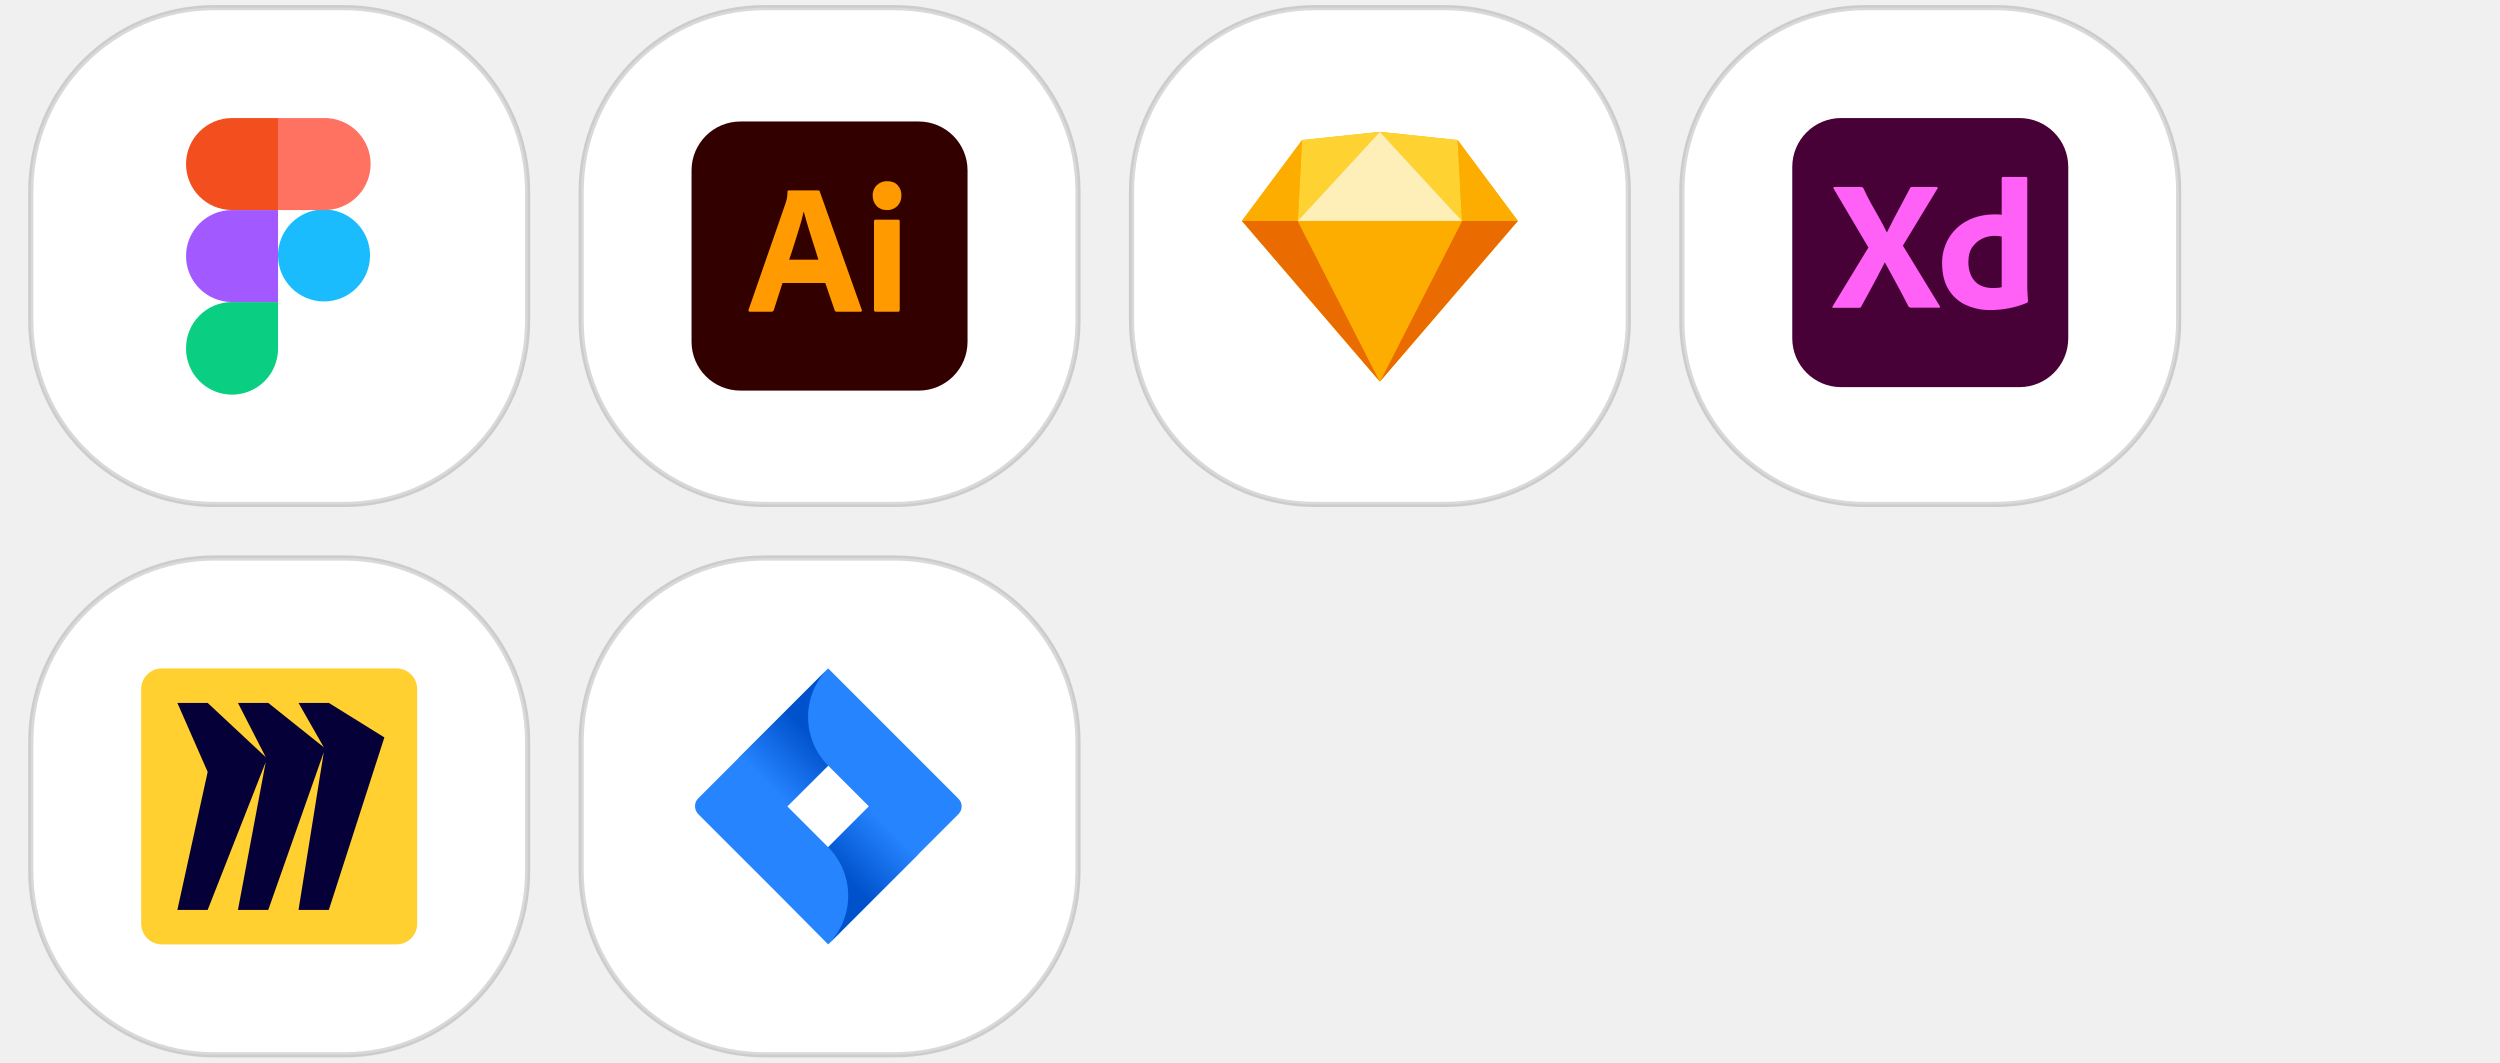
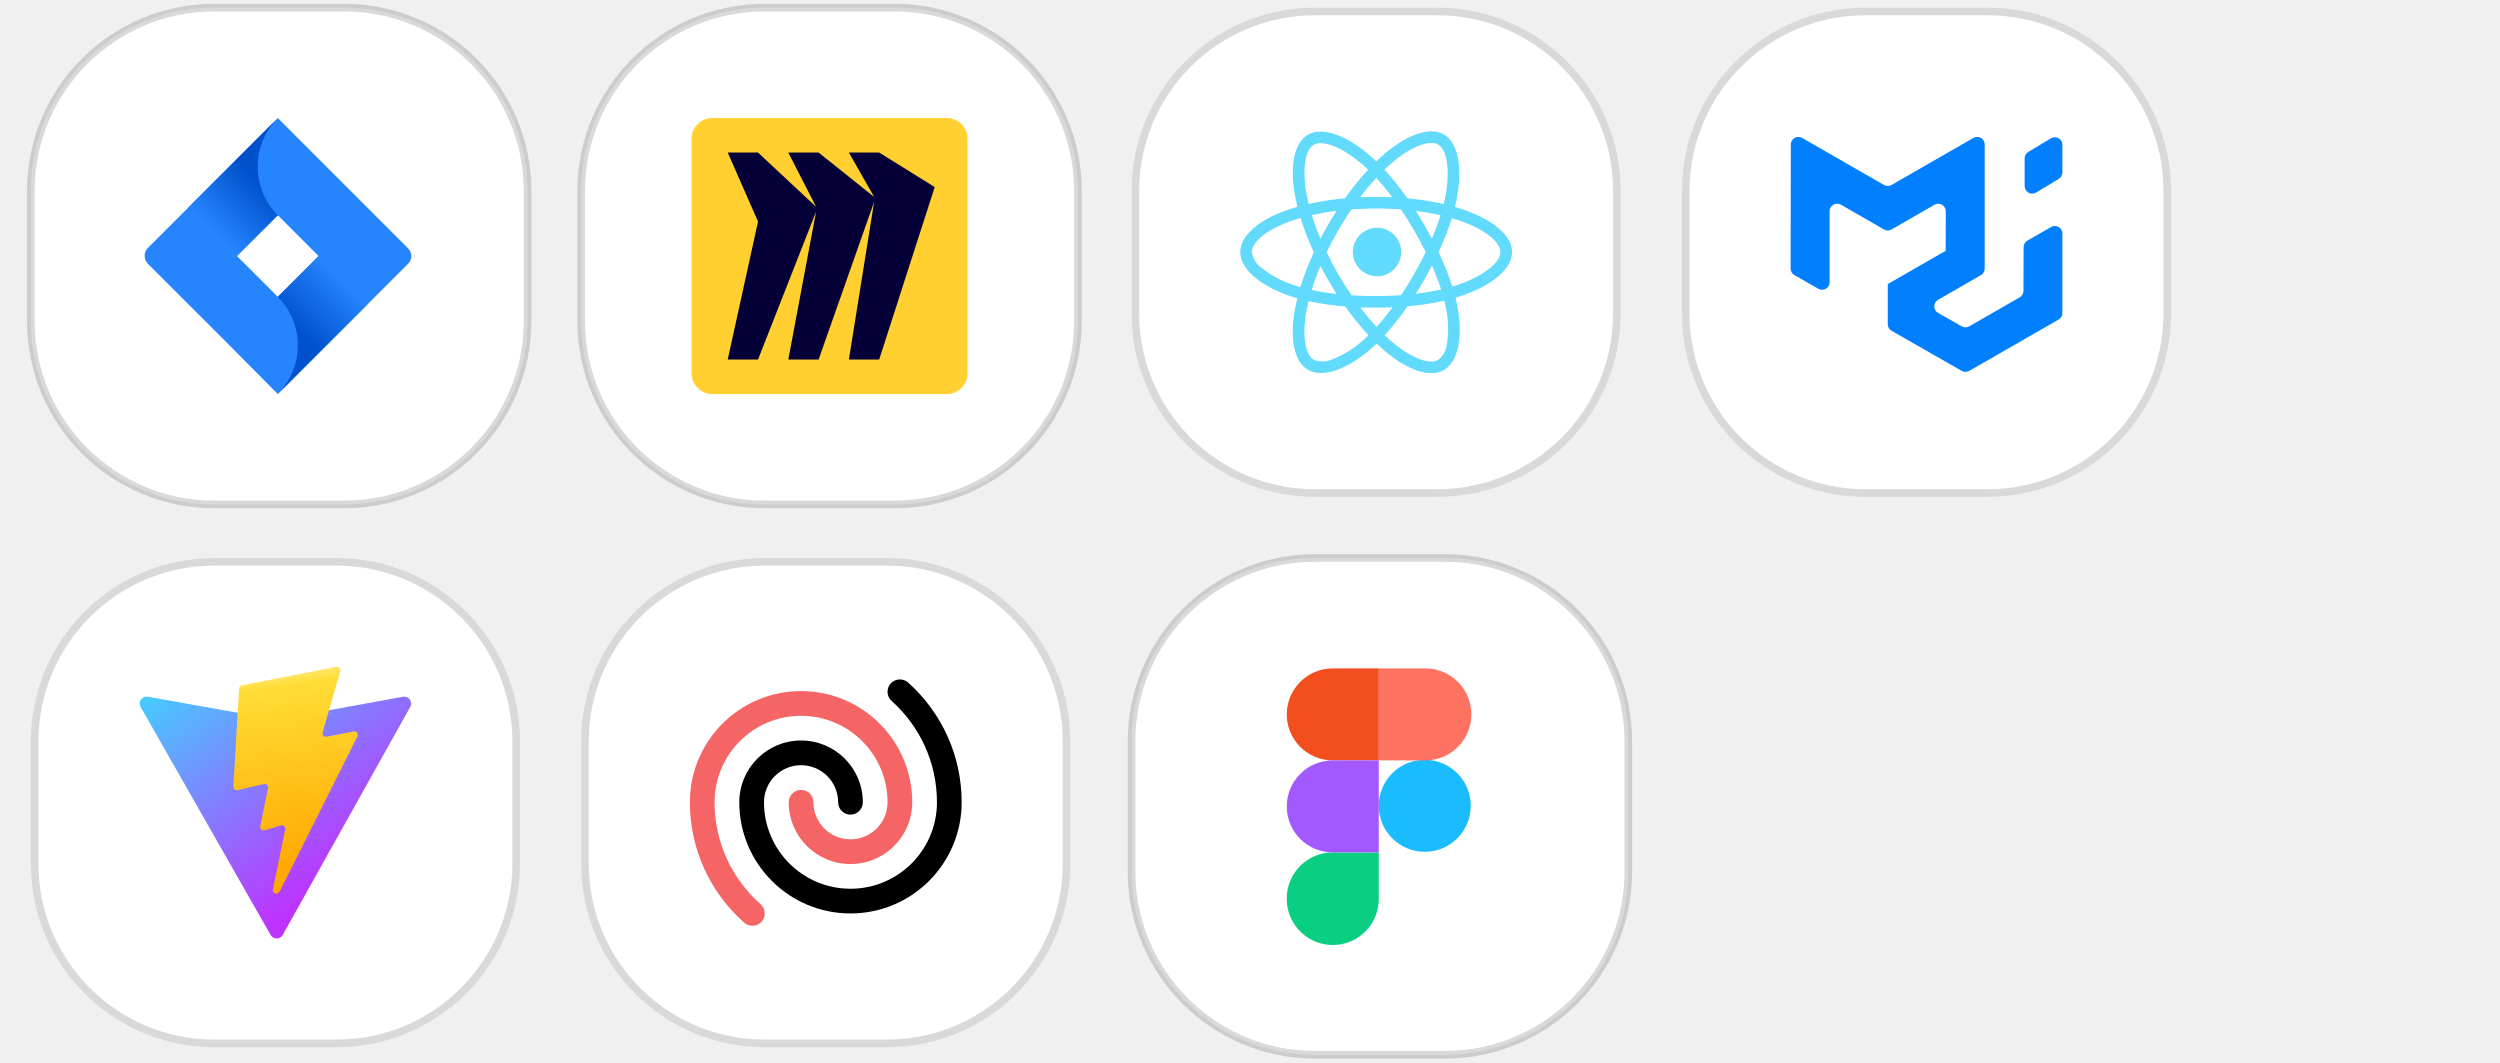
<svg xmlns="http://www.w3.org/2000/svg" width="320" height="136" fill="none" viewBox="0 0 321 139">
-   <rect width="64.993" height="64.993" x="1" y="1" fill="#fff" stroke="#000" stroke-opacity=".15" stroke-width=".677" rx="24" />
-   <path fill="#1ABCFE" d="M33.344 33.496a6.018 6.018 0 1112.035 0 6.018 6.018 0 01-12.035 0z" />
-   <path fill="#0ACF83" d="M21.309 45.532a6.018 6.018 0 016.017-6.018h6.018v6.018a6.018 6.018 0 11-12.035 0z" />
-   <path fill="#FF7262" d="M33.344 15.443v12.035h6.017a6.018 6.018 0 100-12.035h-6.017z" />
-   <path fill="#F24E1E" d="M21.309 21.46a6.018 6.018 0 006.017 6.018h6.018V15.443h-6.018a6.018 6.018 0 00-6.017 6.018z" />
-   <path fill="#A259FF" d="M21.309 33.496a6.018 6.018 0 006.017 6.018h6.018V27.478h-6.018a6.018 6.018 0 00-6.017 6.018z" />
-   <rect width="64.993" height="64.993" x="73" y="1" fill="#fff" stroke="#000" stroke-opacity=".15" stroke-width=".677" rx="24" />
-   <path fill="#300" d="M117.155 15.894h-23.32a6.394 6.394 0 00-6.394 6.394v22.418a6.394 6.394 0 006.394 6.394h23.32a6.393 6.393 0 006.393-6.394V22.288a6.393 6.393 0 00-6.393-6.394z" />
-   <path fill="#FF9A00" d="M104.935 37.023H99.34l-1.138 3.537a.285.285 0 01-.291.218h-2.834c-.162 0-.218-.089-.17-.267l4.845-13.952a7.82 7.82 0 00.145-.497c.063-.323.096-.651.097-.98a.153.153 0 01.006-.07.163.163 0 01.036-.058.152.152 0 01.128-.043h3.851c.113 0 .177.041.194.122l5.498 15.502c.048.162 0 .243-.145.243h-3.149a.223.223 0 01-.242-.17l-1.236-3.585zm-4.723-3.052h3.827c-.097-.323-.21-.686-.339-1.09-.129-.403-.267-.835-.412-1.296l-.436-1.38c-.145-.46-.278-.905-.399-1.333-.122-.428-.231-.82-.327-1.175h-.025a19.612 19.612 0 01-.508 1.938c-.227.727-.457 1.47-.691 2.229-.234.759-.464 1.461-.69 2.107zM112.981 27.48a1.755 1.755 0 01-1.332-.534 1.905 1.905 0 01-.509-1.38 1.773 1.773 0 01.545-1.345 1.874 1.874 0 011.344-.52c.582 0 1.038.173 1.369.52a1.867 1.867 0 01.496 1.345 1.881 1.881 0 01-.52 1.38 1.86 1.86 0 01-1.393.533zm-1.671 13.056V28.957c0-.145.064-.218.193-.218h2.98c.129 0 .193.073.193.218v11.579c0 .161-.064.242-.193.242h-2.955c-.146 0-.218-.08-.218-.242z" />
-   <rect width="64.993" height="64.993" x="145" y="1" fill="#fff" stroke="#000" stroke-opacity=".15" stroke-width=".677" rx="24" />
-   <path fill="#FDB300" d="M167.315 18.324l10.176-1.076 10.176 1.076 7.878 10.575-18.054 21.024-18.053-21.024 7.877-10.575z" />
-   <path fill="#EA6C00" d="M166.75 28.9l10.741 21.023-18.053-21.024h7.312zM188.232 28.9l-10.741 21.023 18.054-21.024h-7.313z" />
-   <path fill="#FDAD00" d="M166.75 28.9h21.482l-10.741 21.023L166.75 28.9z" />
-   <path fill="#FDD231" d="M177.491 17.248l-10.176 1.076-.565 10.576 10.741-11.652z" />
-   <path fill="#FDD231" d="M177.491 17.248l10.176 1.076.565 10.576-10.741-11.652z" />
-   <path fill="#FDAD00" d="M195.545 28.9l-7.878-10.576.565 10.576h7.313zM159.438 28.9l7.877-10.576-.565 10.576h-7.312z" />
-   <path fill="#FEEEB7" d="M177.491 17.248L166.75 28.9h21.482l-10.741-11.652z" />
-   <rect width="64.993" height="64.993" x="216.996" y="1" fill="#fff" stroke="#000" stroke-opacity=".15" stroke-width=".677" rx="24" />
-   <path fill="#470137" d="M261.155 15.442h-23.32a6.394 6.394 0 00-6.394 6.394v22.416a6.394 6.394 0 006.394 6.395h23.32a6.393 6.393 0 006.393-6.395V21.836a6.393 6.393 0 00-6.393-6.394z" />
-   <path fill="#FF61F6" d="M250.416 24.701l-4.505 7.436 4.82 7.896a.25.25 0 01.024.182c-.016.057-.073.021-.17.037h-3.439c-.242 0-.412-.009-.509-.17-.323-.63-.646-1.256-.969-1.877a66.51 66.51 0 00-1.029-1.902c-.363-.645-.723-1.3-1.078-1.962h-.024a74.235 74.235 0 01-1.005 1.938 395.3 395.3 0 00-1.03 1.926 86.235 86.235 0 01-1.041 1.901c-.065.145-.178.16-.339.16h-3.319c-.064 0-.1.026-.109-.039a.242.242 0 01.037-.17l4.674-7.678-4.553-7.702c-.049-.065-.057-.117-.025-.158a.18.18 0 01.146-.06h3.415a.503.503 0 01.218.036.43.43 0 01.145.133c.291.646.614 1.292.969 1.938.355.646.715 1.284 1.078 1.914.363.63.699 1.267 1.005 1.913h.025c.322-.662.649-1.308.981-1.938.33-.63.669-1.263 1.017-1.901.347-.638.682-1.272 1.005-1.901a.377.377 0 01.097-.158.352.352 0 01.194-.036h3.173a.138.138 0 01.157.072c.014.029.018.06.012.092a.144.144 0 01-.048.078zM257.365 40.566a7.505 7.505 0 01-3.234-.678 5.144 5.144 0 01-2.265-2.047c-.549-.912-.823-2.055-.823-3.428a6.332 6.332 0 01.823-3.173 6.045 6.045 0 012.398-2.325c1.05-.581 2.317-.872 3.803-.872.081 0 .186.004.315.012.129.009.282.02.46.037V23.32c0-.113.049-.17.146-.17h3.051a.13.13 0 01.109.037.116.116 0 01.031.05c.007.019.009.039.006.059V37.61c0 .275.012.573.036.896.024.323.045.614.061.872a.25.25 0 01-.146.242 12.01 12.01 0 01-2.446.727 13.13 13.13 0 01-2.325.218zm1.477-3.004V30.95a2.393 2.393 0 00-.399-.073 4.822 4.822 0 00-.497-.024 3.743 3.743 0 00-1.696.387c-.513.255-.951.64-1.271 1.115-.331.484-.497 1.122-.497 1.913a4.265 4.265 0 00.255 1.55c.146.4.377.764.678 1.066a2.58 2.58 0 001.017.606c.403.13.824.195 1.248.193.225 0 .435-.008.629-.024.181-.013.359-.046.533-.097z" />
-   <rect width="64.993" height="64.993" x="1" y="73" fill="#fff" stroke="#000" stroke-opacity=".15" stroke-width=".677" rx="24" />
-   <path fill="#FFD02F" d="M48.84 87.443H18.15a2.708 2.708 0 00-2.709 2.708v30.691a2.708 2.708 0 002.708 2.708H48.84a2.708 2.708 0 002.708-2.708V90.151a2.708 2.708 0 00-2.708-2.708z" />
-   <path fill="#050038" fill-rule="evenodd" d="M39.99 91.958h-3.964l3.305 5.803-7.266-5.803H28.1l3.634 7.093-7.595-7.093h-3.964l3.964 9.026-3.964 18.054h3.964l7.595-19.343-3.634 19.343h3.964l7.266-20.633-3.305 20.633h3.964l7.266-22.566-7.266-4.514z" clip-rule="evenodd" />
-   <rect width="64.993" height="64.993" x="73" y="73" fill="#fff" stroke="#000" stroke-opacity=".15" stroke-width=".677" rx="24" />
-   <path fill="#2684FF" d="M122.368 104.499l-15.56-15.56-1.496-1.496-11.67 11.67-5.336 5.336c-.549.549-.549 1.447 0 2.045l10.672 10.672 6.334 6.384 11.67-11.67.199-.199 5.187-5.187a1.416 1.416 0 000-1.995zm-17.056 6.334l-5.336-5.336 5.336-5.337 5.336 5.337-5.336 5.336z" />
-   <path fill="url(#a)" d="M105.313 100.16c-3.49-3.49-3.49-9.176-.049-12.667l-11.67 11.67 6.333 6.333 5.386-5.336z" />
-   <path fill="url(#b)" d="M110.653 105.496l-5.337 5.337c3.491 3.491 3.491 9.176 0 12.717l11.72-11.72-6.383-6.334z" />
+   <rect width="64.993" height="64.993" x="1" y="1" fill="#fff" stroke="#000" stroke-opacity=".15" rx="24" />
+   <path fill="#2684FF" d="M50.368 32.5l-15.56-15.56-1.496-1.497-11.67 11.67-5.336 5.336c-.549.549-.549 1.447 0 2.045l10.672 10.672 6.334 6.384 11.67-11.67.2-.2 5.186-5.186a1.415 1.415 0 000-1.995zm-17.056 6.333l-5.336-5.337 5.336-5.336 5.336 5.336-5.336 5.337z" />
+   <path fill="url(#a)" d="M33.313 28.16c-3.49-3.49-3.49-9.176-.05-12.667l-11.67 11.67 6.334 6.333 5.386-5.336z" />
+   <path fill="url(#b)" d="M38.65 33.496l-5.335 5.337c3.49 3.49 3.49 9.176 0 12.717l11.719-11.72-6.383-6.334z" />
+   <rect width="64.993" height="64.993" x="73" y="1" fill="#fff" stroke="#000" stroke-opacity=".15" rx="24" />
+   <path fill="#FFD02F" d="M120.838 15.443h-30.69a2.708 2.708 0 00-2.709 2.708v30.69a2.708 2.708 0 002.709 2.709h30.69a2.709 2.709 0 002.709-2.708V18.15a2.709 2.709 0 00-2.709-2.708z" />
+   <path fill="#050038" fill-rule="evenodd" d="M111.988 19.958h-3.963l3.304 5.803-7.266-5.803h-3.964l3.634 7.093-7.595-7.093h-3.964l3.964 9.026-3.964 18.054h3.964l7.595-19.343-3.634 19.343h3.964l7.266-20.633-3.304 20.633h3.963l7.266-22.566-7.266-4.514z" clip-rule="evenodd" />
+   <rect width="64" height="64" x="145" y="1" fill="#fff" rx="24" />
+   <rect width="63" height="63" x="145.5" y="1.5" stroke="#000" stroke-opacity=".15" rx="23.5" />
+   <g fill="#61DAFB" clip-path="url(#c)">
+     <path d="M188.456 27.437c-.379-.13-.76-.25-1.144-.362.063-.26.123-.52.177-.782.866-4.205.3-7.594-1.635-8.71-1.855-1.07-4.888.047-7.952 2.713-.302.263-.597.534-.885.812a19.69 19.69 0 00-.587-.544c-3.212-2.85-6.432-4.049-8.365-2.933-1.85 1.073-2.399 4.26-1.623 8.244.079.395.167.788.263 1.178-.453.13-.894.268-1.314.415-3.764 1.314-6.168 3.37-6.168 5.503 0 2.203 2.581 4.414 6.502 5.75.317.11.638.211.961.304-.105.42-.198.842-.278 1.267-.745 3.916-.164 7.026 1.685 8.093 1.908 1.1 5.111-.03 8.232-2.758.247-.214.495-.442.742-.683.311.302.631.595.958.878 3.024 2.6 6.008 3.648 7.854 2.582 1.909-1.106 2.529-4.446 1.723-8.51a21.89 21.89 0 00-.213-.95c.225-.066.445-.134.661-.205 4.077-1.351 6.728-3.536 6.728-5.768 0-2.142-2.481-4.212-6.322-5.534zm-9.554-5.994c2.625-2.285 5.078-3.184 6.199-2.541 1.19.686 1.651 3.455.903 7.086a18.53 18.53 0 01-.16.707 36.352 36.352 0 00-4.755-.752 35.638 35.638 0 00-3.006-3.751c.265-.256.538-.505.816-.749h.003zm-9.183 13.348c.323.622.659 1.235 1.01 1.84.357.618.729 1.227 1.116 1.828a32.287 32.287 0 01-3.277-.526 33.943 33.943 0 011.153-3.14l-.002-.002zm0-3.571a33.353 33.353 0 01-1.128-3.077 33.967 33.967 0 013.221-.553c-.377.587-.74 1.185-1.089 1.793a40.596 40.596 0 00-1.005 1.837h.001zm.807 1.787c.468-.974.973-1.93 1.515-2.866a40.86 40.86 0 011.722-2.744 42.777 42.777 0 016.481 0 45.688 45.688 0 011.713 2.736 49.476 49.476 0 011.533 2.852 45.25 45.25 0 01-1.527 2.879 49.56 49.56 0 01-1.707 2.751 44.632 44.632 0 01-3.256.115c-1.106 0-2.182-.034-3.218-.102a42.74 42.74 0 01-3.256-5.623v.002zm12.754 3.617c.356-.621.7-1.25 1.029-1.886.452 1.022.85 2.066 1.194 3.129a32.242 32.242 0 01-3.316.564 54.82 54.82 0 001.091-1.808l.002.001zm1.014-5.403a55.044 55.044 0 00-1.02-1.849 51.59 51.59 0 00-1.082-1.777c1.133.143 2.219.333 3.241.567a32.375 32.375 0 01-1.139 3.06zm-7.278-7.94c.74.807 1.438 1.65 2.093 2.526-1.4-.067-2.8-.067-4.202 0a33.304 33.304 0 012.11-2.526h-.001zm-8.187-4.336c1.19-.688 3.818.294 6.592 2.756.177.158.355.322.533.492a36.373 36.373 0 00-3.03 3.75c-1.595.144-3.18.39-4.743.738a21.212 21.212 0 01-.244-1.098v.003c-.67-3.416-.226-5.991.892-6.638v-.003zm-1.738 18.617a20.475 20.475 0 01-.875-.273 12.873 12.873 0 01-4.149-2.205 3.137 3.137 0 01-1.325-2.114c0-1.294 1.93-2.945 5.148-4.066.405-.142.813-.271 1.224-.387a36.418 36.418 0 001.732 4.49c-.684 1.477-1.27 2.999-1.753 4.554l-.002.001zm8.234 6.926a12.868 12.868 0 01-3.981 2.489 3.138 3.138 0 01-2.492.096c-1.121-.65-1.588-3.145-.952-6.493.076-.397.163-.79.259-1.181 1.58.339 3.181.57 4.793.693a36.994 36.994 0 003.051 3.772c-.22.213-.446.42-.677.623l-.001.001zm1.734-1.719a33.829 33.829 0 01-2.139-2.56 52.813 52.813 0 004.226-.006 32.222 32.222 0 01-2.087 2.566zm9.225 2.113a3.13 3.13 0 01-1.165 2.208c-1.12.649-3.516-.195-6.101-2.418a20.984 20.984 0 01-.894-.813 35.628 35.628 0 002.981-3.785 35.456 35.456 0 004.815-.741c.072.292.136.579.192.859.344 1.54.402 3.13.17 4.692l.002-.002zm1.289-7.585c-.197.064-.396.126-.6.185a35.717 35.717 0 00-1.799-4.503 35.765 35.765 0 001.731-4.437c.362.104.716.216 1.056.332 3.293 1.132 5.299 2.808 5.299 4.097 0 1.376-2.169 3.16-5.689 4.326h.002z" />
+     <path d="M176.999 29.796a3.175 3.175 0 11.002 6.346 3.175 3.175 0 01-.002-6.345" />
+   </g>
+   <rect width="64" height="64" x="217" y="1" fill="#fff" rx="24" />
+   <rect width="63" height="63" x="217.5" y="1.5" stroke="#000" stroke-opacity=".15" rx="23.5" />
+   <g clip-path="url(#d)">
+     <path fill="#007FFF" d="M261.192 38.902a.988.988 0 00.496-.853l.018-5.716a.982.982 0 01.495-.853l3.099-1.78a.985.985 0 011.347.363c.087.15.132.32.132.494v10.39a.988.988 0 01-.496.857l-11.692 6.716a.99.99 0 01-.982 0l-9.176-5.248a.987.987 0 01-.498-.857v-5.24c0-.005.007-.01.013-.006.005.003.011 0 .011-.007v-.006a.01.01 0 01.006-.01l7.558-4.342c.007-.004.004-.015-.004-.015a.01.01 0 01-.006-.002.01.01 0 01-.002-.005l.015-5.137a.989.989 0 00-1.482-.86l-5.616 3.237a.988.988 0 01-.986 0l-5.635-3.244a.987.987 0 00-1.48.855v9.284a.982.982 0 01-.492.855.985.985 0 01-.986.003l-3.127-1.787a.986.986 0 01-.497-.86l.027-16.227a.99.99 0 01.987-.985c.173 0 .343.045.493.13l10.711 6.153a.988.988 0 00.984 0l10.708-6.152a.985.985 0 011.348.363c.086.15.131.32.131.494v16.231a.987.987 0 01-.495.857l-5.607 3.23a.987.987 0 00.003 1.713l3.094 1.76a.985.985 0 00.981-.001l6.602-3.792zm.649-14.56a.987.987 0 001.495.847l2.963-1.778a.99.99 0 00.48-.847v-3.622a.985.985 0 00-1-.986.987.987 0 00-.495.14l-2.963 1.778a.987.987 0 00-.48.846v3.623z" />
+   </g>
+   <rect width="64" height="64" x="1" y="73" fill="#fff" rx="24" />
+   <rect width="63" height="63" x="1.5" y="73.5" stroke="#000" stroke-opacity=".15" rx="23.5" />
+   <path fill="url(#e)" d="M50.638 92.485l-16.682 29.829a.907.907 0 01-1.579.006L15.365 92.488a.907.907 0 01.947-1.342l16.7 2.985a.908.908 0 00.322 0l16.35-2.98a.907.907 0 01.954 1.334z" />
+   <path fill="url(#f)" d="M40.966 87.23l-12.344 2.42a.453.453 0 00-.366.418l-.76 12.825a.453.453 0 00.555.468l3.437-.793a.454.454 0 01.546.533l-1.02 5a.453.453 0 00.575.524l2.123-.645c.329-.1.645.189.575.526l-1.622 7.854c-.102.491.552.759.824.338l.182-.281 10.06-20.075a.453.453 0 00-.492-.648l-3.537.683a.453.453 0 01-.522-.571l2.309-8.005a.453.453 0 00-.523-.57z" />
+   <rect width="64" height="64" x="73" y="73" fill="#fff" rx="24" />
+   <rect width="63" height="63" x="73.5" y="73.5" stroke="#000" stroke-opacity=".15" rx="23.5" />
+   <path fill="#000" fill-rule="evenodd" d="M113.493 89.422a1.616 1.616 0 012.282-.127 20.96 20.96 0 017.003 15.66c0 8.033-6.512 14.546-14.545 14.546-8.033 0-14.546-6.513-14.546-14.546a8.08 8.08 0 1116.162 0 1.615 1.615 0 11-3.232 0 4.848 4.848 0 00-9.697 0c0 6.248 5.065 11.313 11.313 11.313s11.313-5.065 11.313-11.313c0-5.265-2.287-9.994-5.926-13.251a1.617 1.617 0 01-.127-2.282z" clip-rule="evenodd" />
+   <path fill="#F56565" fill-rule="evenodd" d="M87.223 104.955c0-8.033 6.512-14.546 14.545-14.546 8.033 0 14.546 6.513 14.546 14.546a8.081 8.081 0 01-16.162 0 1.616 1.616 0 113.232 0 4.848 4.848 0 009.697 0c0-6.248-5.065-11.313-11.313-11.313s-11.313 5.065-11.313 11.313c0 5.31 2.326 10.074 6.019 13.334a1.616 1.616 0 11-2.139 2.423 20.963 20.963 0 01-7.112-15.757z" clip-rule="evenodd" />
+   <rect width="64.993" height="64.993" x="145" y="73" fill="#fff" stroke="#000" stroke-opacity=".15" rx="24" />
+   <path fill="#1ABCFE" d="M177.346 105.496a6.018 6.018 0 1112.035 0 6.018 6.018 0 01-12.035 0z" />
+   <path fill="#0ACF83" d="M165.311 117.532a6.017 6.017 0 016.017-6.018h6.018v6.018a6.018 6.018 0 11-12.035 0z" />
+   <path fill="#FF7262" d="M177.346 87.443v12.035h6.017a6.018 6.018 0 100-12.035h-6.017z" />
+   <path fill="#F24E1E" d="M165.311 93.46a6.017 6.017 0 006.017 6.018h6.018V87.443h-6.018a6.018 6.018 0 00-6.017 6.018z" />
+   <path fill="#A259FF" d="M165.311 105.496a6.017 6.017 0 006.017 6.018h6.018V99.478h-6.018a6.018 6.018 0 00-6.017 6.018z" />
  <defs>
-     <linearGradient id="a" x1="104.362" x2="96.909" y1="94.754" y2="102.206" gradientUnits="userSpaceOnUse">
+     <linearGradient id="a" x1="32.362" x2="24.909" y1="22.754" y2="30.206" gradientUnits="userSpaceOnUse">
      <stop offset=".176" stop-color="#0052CC" />
      <stop offset="1" stop-color="#2684FF" />
    </linearGradient>
-     <linearGradient id="b" x1="106.337" x2="113.775" y1="116.162" y2="108.724" gradientUnits="userSpaceOnUse">
+     <linearGradient id="b" x1="34.335" x2="41.773" y1="44.162" y2="36.724" gradientUnits="userSpaceOnUse">
      <stop offset=".176" stop-color="#0052CC" />
      <stop offset="1" stop-color="#2684FF" />
    </linearGradient>
+     <linearGradient id="e" x1="14.95" x2="35.711" y1="90.08" y2="118.275" gradientUnits="userSpaceOnUse">
+       <stop stop-color="#41D1FF" />
+       <stop offset="1" stop-color="#BD34FE" />
+     </linearGradient>
+     <linearGradient id="f" x1="32.053" x2="35.809" y1="87.888" y2="113.651" gradientUnits="userSpaceOnUse">
+       <stop stop-color="#FFEA83" />
+       <stop offset=".083" stop-color="#FFDD35" />
+       <stop offset="1" stop-color="#FFA800" />
+     </linearGradient>
+     <clipPath id="c">
+       <path fill="#fff" d="M0 0h35.556v31.634H0z" transform="translate(159.223 17.183)" />
+     </clipPath>
+     <clipPath id="d">
+       <path fill="#fff" d="M0 0h35.556v31.605H0z" transform="translate(231.223 17.198)" />
+     </clipPath>
  </defs>
</svg>
